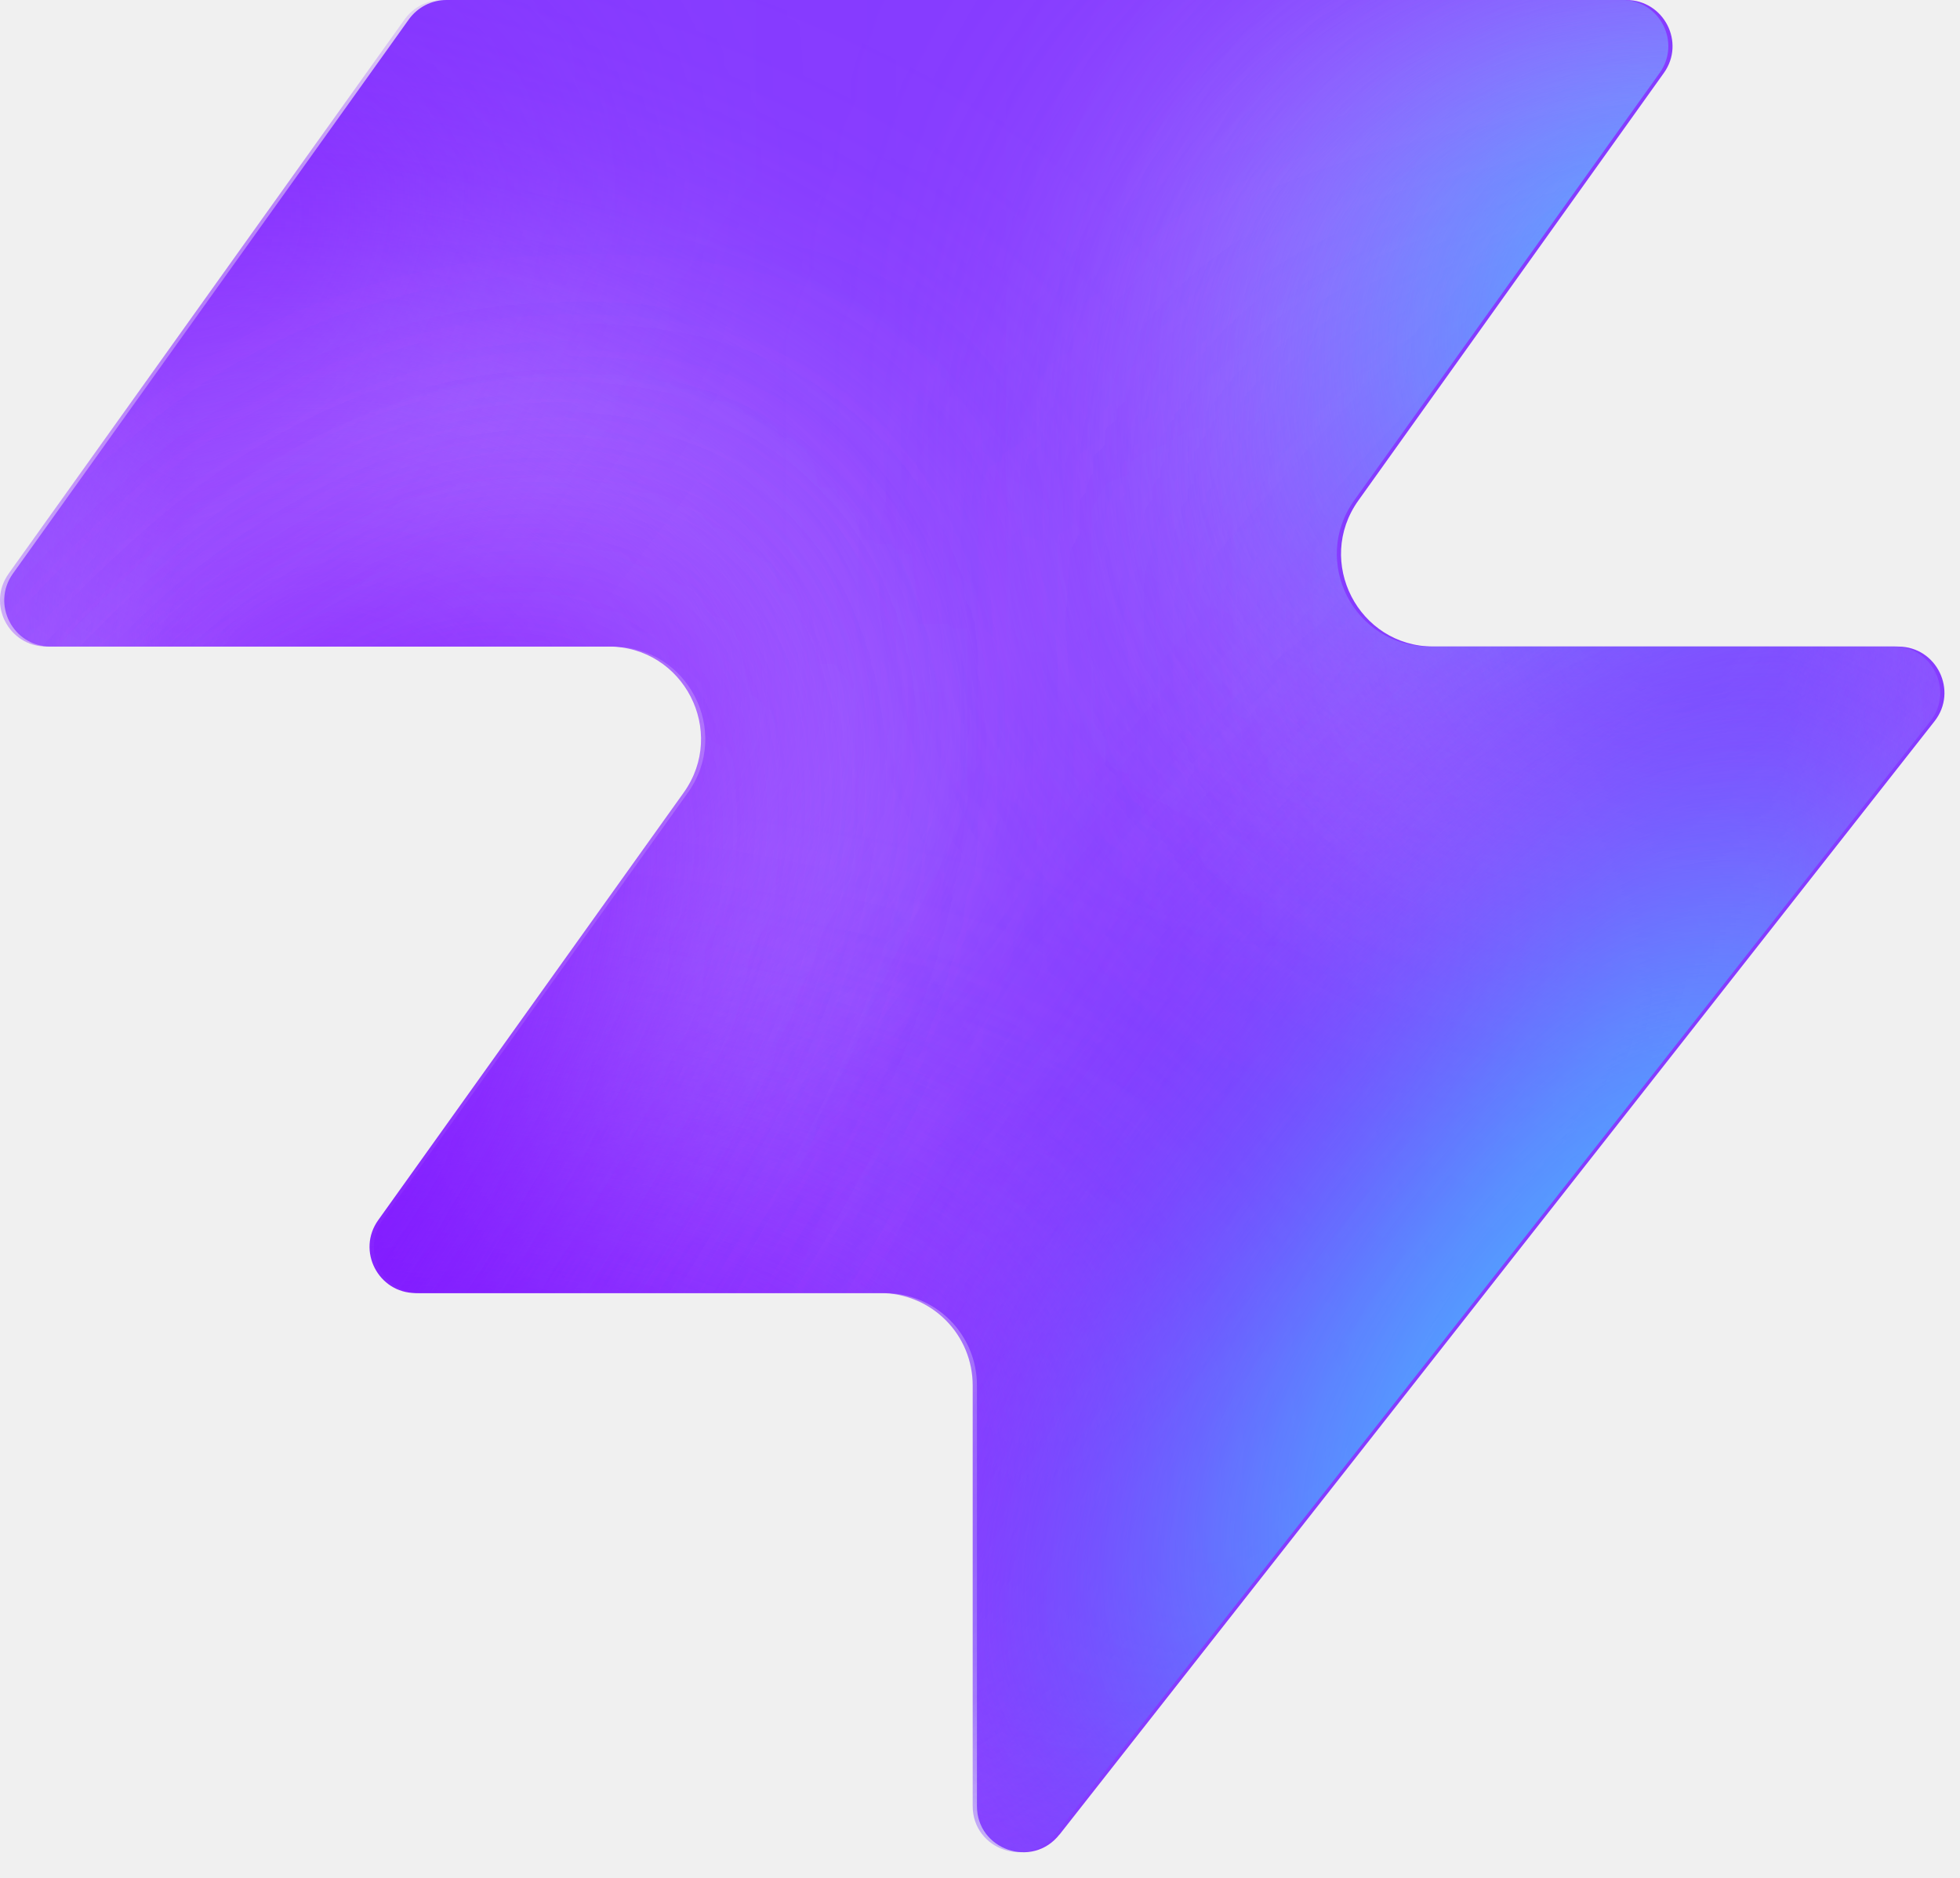
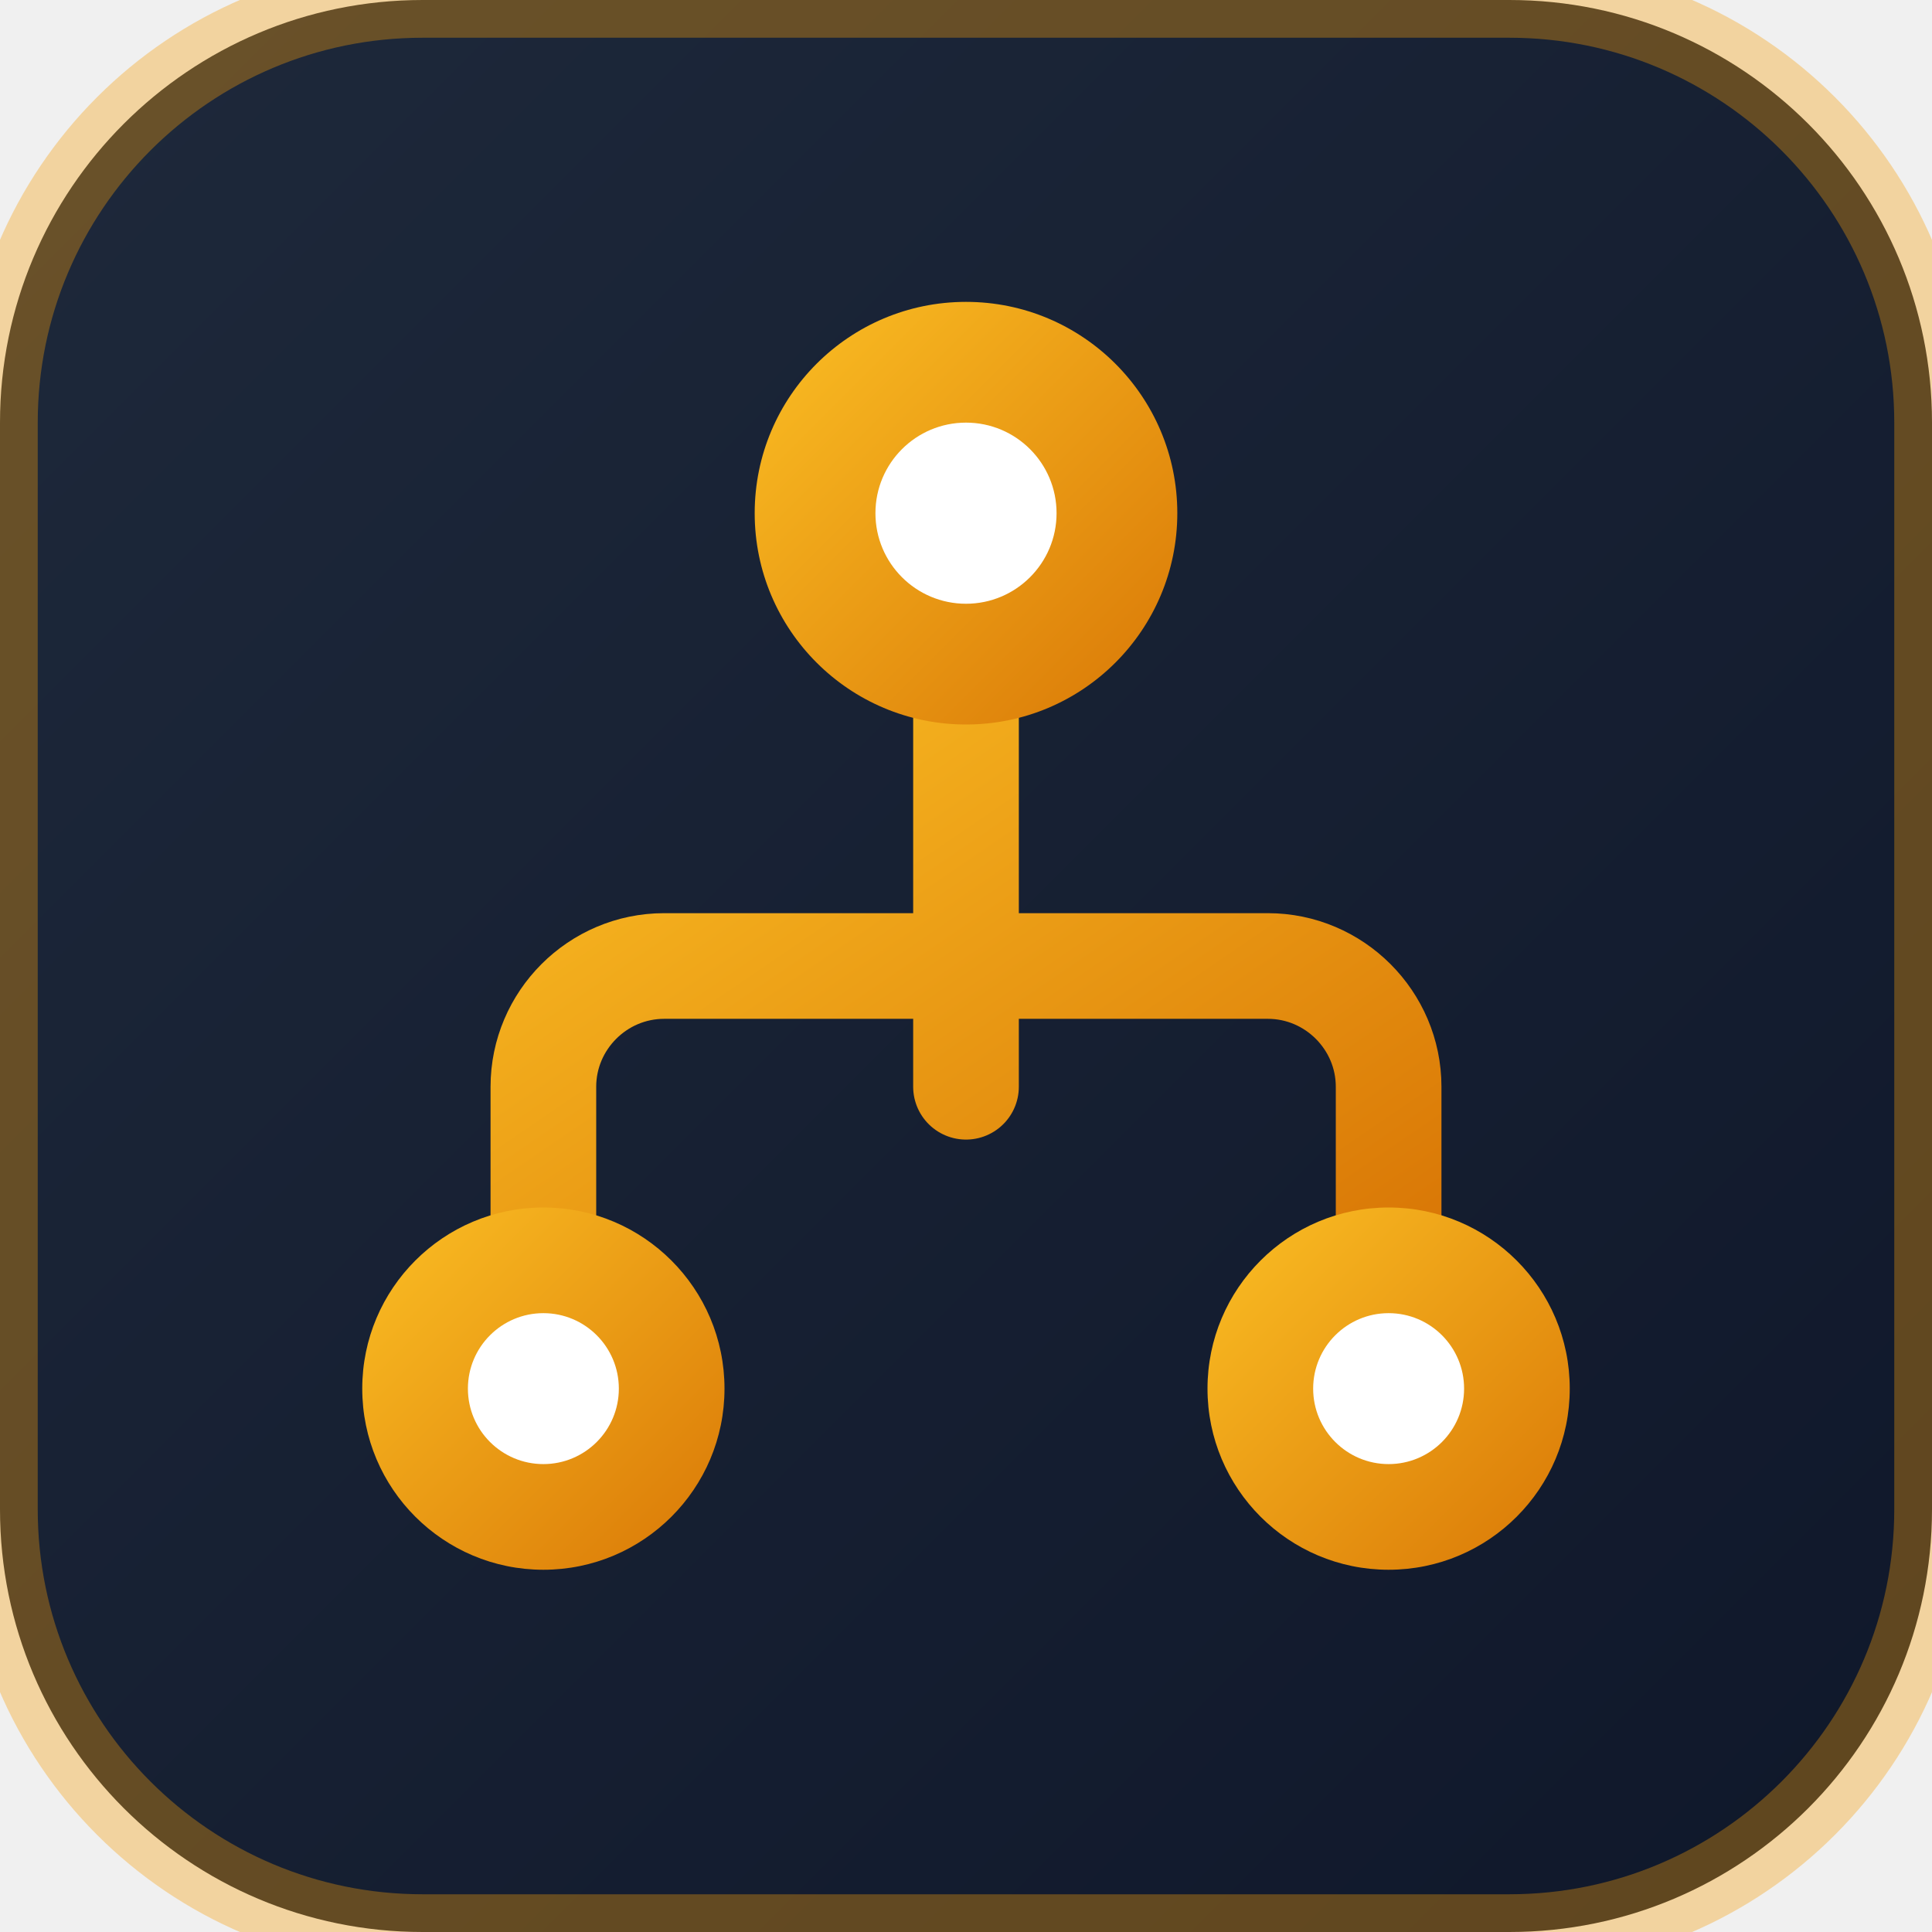
- <svg xmlns="http://www.w3.org/2000/svg" width="48" height="46" fill="none" viewBox="0 0 48 46">
-   <path fill="#863bff" d="M25.946 44.938c-.664.845-2.021.375-2.021-.698V33.937a2.26 2.26 0 0 0-2.262-2.262H10.287c-.92 0-1.456-1.04-.92-1.788l7.48-10.471c1.07-1.497 0-3.578-1.842-3.578H1.237c-.92 0-1.456-1.04-.92-1.788L10.013.474c.214-.297.556-.474.92-.474h28.894c.92 0 1.456 1.04.92 1.788l-7.48 10.471c-1.07 1.498 0 3.579 1.842 3.579h11.377c.943 0 1.473 1.088.89 1.83L25.947 44.94z" style="fill:#863bff;fill:color(display-p3 .525 .23 1);fill-opacity:1" />
-   <mask id="a" width="48" height="46" x="0" y="0" maskUnits="userSpaceOnUse" style="mask-type:alpha">
-     <path fill="#000" d="M25.842 44.938c-.664.844-2.021.375-2.021-.698V33.937a2.26 2.26 0 0 0-2.262-2.262H10.183c-.92 0-1.456-1.04-.92-1.788l7.48-10.471c1.07-1.498 0-3.579-1.842-3.579H1.133c-.92 0-1.456-1.04-.92-1.787L9.91.473c.214-.297.556-.474.92-.474h28.894c.92 0 1.456 1.04.92 1.788l-7.48 10.471c-1.07 1.498 0 3.578 1.842 3.578h11.377c.943 0 1.473 1.088.89 1.832L25.843 44.94z" style="fill:#000;fill-opacity:1" />
-   </mask>
-   <g mask="url(#a)">
-     <g filter="url(#b)">
-       <ellipse cx="5.508" cy="14.704" fill="#ede6ff" rx="5.508" ry="14.704" style="fill:#ede6ff;fill:color(display-p3 .927 .903 1);fill-opacity:1" transform="matrix(.00324 1 1 -.00324 -4.47 31.516)" />
-     </g>
-     <g filter="url(#c)">
-       <ellipse cx="10.399" cy="29.851" fill="#ede6ff" rx="10.399" ry="29.851" style="fill:#ede6ff;fill:color(display-p3 .927 .903 1);fill-opacity:1" transform="matrix(.00324 1 1 -.00324 -39.328 7.883)" />
-     </g>
-     <g filter="url(#d)">
-       <ellipse cx="5.508" cy="30.487" fill="#7e14ff" rx="5.508" ry="30.487" style="fill:#7e14ff;fill:color(display-p3 .492 .077 1);fill-opacity:1" transform="rotate(89.814 -25.913 -14.639)scale(1 -1)" />
-     </g>
-     <g filter="url(#e)">
-       <ellipse cx="5.508" cy="30.599" fill="#7e14ff" rx="5.508" ry="30.599" style="fill:#7e14ff;fill:color(display-p3 .492 .077 1);fill-opacity:1" transform="rotate(89.814 -32.644 -3.334)scale(1 -1)" />
-     </g>
-     <g filter="url(#f)">
-       <ellipse cx="5.508" cy="30.599" fill="#7e14ff" rx="5.508" ry="30.599" style="fill:#7e14ff;fill:color(display-p3 .492 .077 1);fill-opacity:1" transform="matrix(.00324 1 1 -.00324 -34.34 30.47)" />
-     </g>
-     <g filter="url(#g)">
-       <ellipse cx="14.072" cy="22.078" fill="#ede6ff" rx="14.072" ry="22.078" style="fill:#ede6ff;fill:color(display-p3 .927 .903 1);fill-opacity:1" transform="rotate(93.35 24.506 48.493)scale(-1 1)" />
-     </g>
-     <g filter="url(#h)">
-       <ellipse cx="3.47" cy="21.501" fill="#7e14ff" rx="3.47" ry="21.501" style="fill:#7e14ff;fill:color(display-p3 .492 .077 1);fill-opacity:1" transform="rotate(89.009 28.708 47.59)scale(-1 1)" />
-     </g>
-     <g filter="url(#i)">
-       <ellipse cx="3.47" cy="21.501" fill="#7e14ff" rx="3.47" ry="21.501" style="fill:#7e14ff;fill:color(display-p3 .492 .077 1);fill-opacity:1" transform="rotate(89.009 28.708 47.59)scale(-1 1)" />
-     </g>
-     <g filter="url(#j)">
-       <ellipse cx=".387" cy="8.972" fill="#7e14ff" rx="4.407" ry="29.108" style="fill:#7e14ff;fill:color(display-p3 .492 .077 1);fill-opacity:1" transform="rotate(39.51 .387 8.972)" />
-     </g>
-     <g filter="url(#k)">
-       <ellipse cx="47.523" cy="-6.092" fill="#7e14ff" rx="4.407" ry="29.108" style="fill:#7e14ff;fill:color(display-p3 .492 .077 1);fill-opacity:1" transform="rotate(37.892 47.523 -6.092)" />
-     </g>
-     <g filter="url(#l)">
-       <ellipse cx="41.412" cy="6.333" fill="#47bfff" rx="5.971" ry="9.665" style="fill:#47bfff;fill:color(display-p3 .28 .748 1);fill-opacity:1" transform="rotate(37.892 41.412 6.333)" />
-     </g>
-     <g filter="url(#m)">
-       <ellipse cx="-1.879" cy="38.332" fill="#7e14ff" rx="4.407" ry="29.108" style="fill:#7e14ff;fill:color(display-p3 .492 .077 1);fill-opacity:1" transform="rotate(37.892 -1.88 38.332)" />
-     </g>
-     <g filter="url(#n)">
-       <ellipse cx="-1.879" cy="38.332" fill="#7e14ff" rx="4.407" ry="29.108" style="fill:#7e14ff;fill:color(display-p3 .492 .077 1);fill-opacity:1" transform="rotate(37.892 -1.88 38.332)" />
-     </g>
-     <g filter="url(#o)">
-       <ellipse cx="35.651" cy="29.907" fill="#7e14ff" rx="4.407" ry="29.108" style="fill:#7e14ff;fill:color(display-p3 .492 .077 1);fill-opacity:1" transform="rotate(37.892 35.651 29.907)" />
-     </g>
-     <g filter="url(#p)">
-       <ellipse cx="38.418" cy="32.4" fill="#47bfff" rx="5.971" ry="15.297" style="fill:#47bfff;fill:color(display-p3 .28 .748 1);fill-opacity:1" transform="rotate(37.892 38.418 32.4)" />
-     </g>
-   </g>
+ <svg xmlns="http://www.w3.org/2000/svg" viewBox="0 0 64 64" fill="none">
  <defs>
-     <filter id="b" width="60.045" height="41.654" x="-19.77" y="16.149" color-interpolation-filters="sRGB" filterUnits="userSpaceOnUse">
-       <feFlood flood-opacity="0" result="BackgroundImageFix" />
-       <feBlend in="SourceGraphic" in2="BackgroundImageFix" result="shape" />
-       <feGaussianBlur result="effect1_foregroundBlur_2002_17158" stdDeviation="7.659" />
-     </filter>
-     <filter id="c" width="90.34" height="51.437" x="-54.613" y="-7.533" color-interpolation-filters="sRGB" filterUnits="userSpaceOnUse">
-       <feFlood flood-opacity="0" result="BackgroundImageFix" />
-       <feBlend in="SourceGraphic" in2="BackgroundImageFix" result="shape" />
-       <feGaussianBlur result="effect1_foregroundBlur_2002_17158" stdDeviation="7.659" />
-     </filter>
-     <filter id="d" width="79.355" height="29.4" x="-49.64" y="2.03" color-interpolation-filters="sRGB" filterUnits="userSpaceOnUse">
-       <feFlood flood-opacity="0" result="BackgroundImageFix" />
-       <feBlend in="SourceGraphic" in2="BackgroundImageFix" result="shape" />
-       <feGaussianBlur result="effect1_foregroundBlur_2002_17158" stdDeviation="4.596" />
-     </filter>
-     <filter id="e" width="79.579" height="29.4" x="-45.045" y="20.029" color-interpolation-filters="sRGB" filterUnits="userSpaceOnUse">
-       <feFlood flood-opacity="0" result="BackgroundImageFix" />
-       <feBlend in="SourceGraphic" in2="BackgroundImageFix" result="shape" />
-       <feGaussianBlur result="effect1_foregroundBlur_2002_17158" stdDeviation="4.596" />
-     </filter>
-     <filter id="f" width="79.579" height="29.4" x="-43.513" y="21.178" color-interpolation-filters="sRGB" filterUnits="userSpaceOnUse">
-       <feFlood flood-opacity="0" result="BackgroundImageFix" />
-       <feBlend in="SourceGraphic" in2="BackgroundImageFix" result="shape" />
-       <feGaussianBlur result="effect1_foregroundBlur_2002_17158" stdDeviation="4.596" />
-     </filter>
-     <filter id="g" width="74.749" height="58.852" x="15.756" y="-17.901" color-interpolation-filters="sRGB" filterUnits="userSpaceOnUse">
-       <feFlood flood-opacity="0" result="BackgroundImageFix" />
-       <feBlend in="SourceGraphic" in2="BackgroundImageFix" result="shape" />
-       <feGaussianBlur result="effect1_foregroundBlur_2002_17158" stdDeviation="7.659" />
-     </filter>
-     <filter id="h" width="61.377" height="25.362" x="23.548" y="2.284" color-interpolation-filters="sRGB" filterUnits="userSpaceOnUse">
-       <feFlood flood-opacity="0" result="BackgroundImageFix" />
-       <feBlend in="SourceGraphic" in2="BackgroundImageFix" result="shape" />
-       <feGaussianBlur result="effect1_foregroundBlur_2002_17158" stdDeviation="4.596" />
-     </filter>
-     <filter id="i" width="61.377" height="25.362" x="23.548" y="2.284" color-interpolation-filters="sRGB" filterUnits="userSpaceOnUse">
-       <feFlood flood-opacity="0" result="BackgroundImageFix" />
-       <feBlend in="SourceGraphic" in2="BackgroundImageFix" result="shape" />
-       <feGaussianBlur result="effect1_foregroundBlur_2002_17158" stdDeviation="4.596" />
-     </filter>
-     <filter id="j" width="56.045" height="63.649" x="-27.636" y="-22.853" color-interpolation-filters="sRGB" filterUnits="userSpaceOnUse">
-       <feFlood flood-opacity="0" result="BackgroundImageFix" />
-       <feBlend in="SourceGraphic" in2="BackgroundImageFix" result="shape" />
-       <feGaussianBlur result="effect1_foregroundBlur_2002_17158" stdDeviation="4.596" />
-     </filter>
-     <filter id="k" width="54.814" height="64.646" x="20.116" y="-38.415" color-interpolation-filters="sRGB" filterUnits="userSpaceOnUse">
-       <feFlood flood-opacity="0" result="BackgroundImageFix" />
-       <feBlend in="SourceGraphic" in2="BackgroundImageFix" result="shape" />
-       <feGaussianBlur result="effect1_foregroundBlur_2002_17158" stdDeviation="4.596" />
-     </filter>
-     <filter id="l" width="33.541" height="35.313" x="24.641" y="-11.323" color-interpolation-filters="sRGB" filterUnits="userSpaceOnUse">
-       <feFlood flood-opacity="0" result="BackgroundImageFix" />
-       <feBlend in="SourceGraphic" in2="BackgroundImageFix" result="shape" />
-       <feGaussianBlur result="effect1_foregroundBlur_2002_17158" stdDeviation="4.596" />
-     </filter>
-     <filter id="m" width="54.814" height="64.646" x="-29.286" y="6.009" color-interpolation-filters="sRGB" filterUnits="userSpaceOnUse">
-       <feFlood flood-opacity="0" result="BackgroundImageFix" />
-       <feBlend in="SourceGraphic" in2="BackgroundImageFix" result="shape" />
-       <feGaussianBlur result="effect1_foregroundBlur_2002_17158" stdDeviation="4.596" />
-     </filter>
-     <filter id="n" width="54.814" height="64.646" x="-29.286" y="6.009" color-interpolation-filters="sRGB" filterUnits="userSpaceOnUse">
-       <feFlood flood-opacity="0" result="BackgroundImageFix" />
-       <feBlend in="SourceGraphic" in2="BackgroundImageFix" result="shape" />
-       <feGaussianBlur result="effect1_foregroundBlur_2002_17158" stdDeviation="4.596" />
-     </filter>
-     <filter id="o" width="54.814" height="64.646" x="8.244" y="-2.416" color-interpolation-filters="sRGB" filterUnits="userSpaceOnUse">
-       <feFlood flood-opacity="0" result="BackgroundImageFix" />
-       <feBlend in="SourceGraphic" in2="BackgroundImageFix" result="shape" />
-       <feGaussianBlur result="effect1_foregroundBlur_2002_17158" stdDeviation="4.596" />
-     </filter>
-     <filter id="p" width="39.409" height="43.623" x="18.713" y="10.588" color-interpolation-filters="sRGB" filterUnits="userSpaceOnUse">
-       <feFlood flood-opacity="0" result="BackgroundImageFix" />
-       <feBlend in="SourceGraphic" in2="BackgroundImageFix" result="shape" />
-       <feGaussianBlur result="effect1_foregroundBlur_2002_17158" stdDeviation="4.596" />
-     </filter>
+     <linearGradient id="bg" x1="0%" y1="0%" x2="100%" y2="100%">
+       <stop offset="0%" stop-color="#1e293b" />
+       <stop offset="100%" stop-color="#0f172a" />
+     </linearGradient>
+     <linearGradient id="gold" x1="0%" y1="0%" x2="100%" y2="100%">
+       <stop offset="0%" stop-color="#fbbf24" />
+       <stop offset="100%" stop-color="#d97706" />
+     </linearGradient>
  </defs>
+   <rect width="64" height="64" rx="14" fill="url(#bg)" />
+   <rect width="64" height="64" rx="14" stroke="#f59e0b" stroke-width="2.5" stroke-opacity="0.35" fill="none" />
+   <path d="M32 23v13M18 42v-6c0-2.2 1.8-4 4-4h20c2.2 0 4 1.8 4 4v6" stroke="url(#gold)" stroke-width="3.5" stroke-linecap="round" stroke-linejoin="round" />
+   <circle cx="32" cy="17" r="7" fill="url(#gold)" />
+   <circle cx="32" cy="17" r="3" fill="#ffffff" />
+   <circle cx="18" cy="46" r="6" fill="url(#gold)" />
+   <circle cx="18" cy="46" r="2.5" fill="#ffffff" />
+   <circle cx="46" cy="46" r="6" fill="url(#gold)" />
+   <circle cx="46" cy="46" r="2.5" fill="#ffffff" />
</svg>
